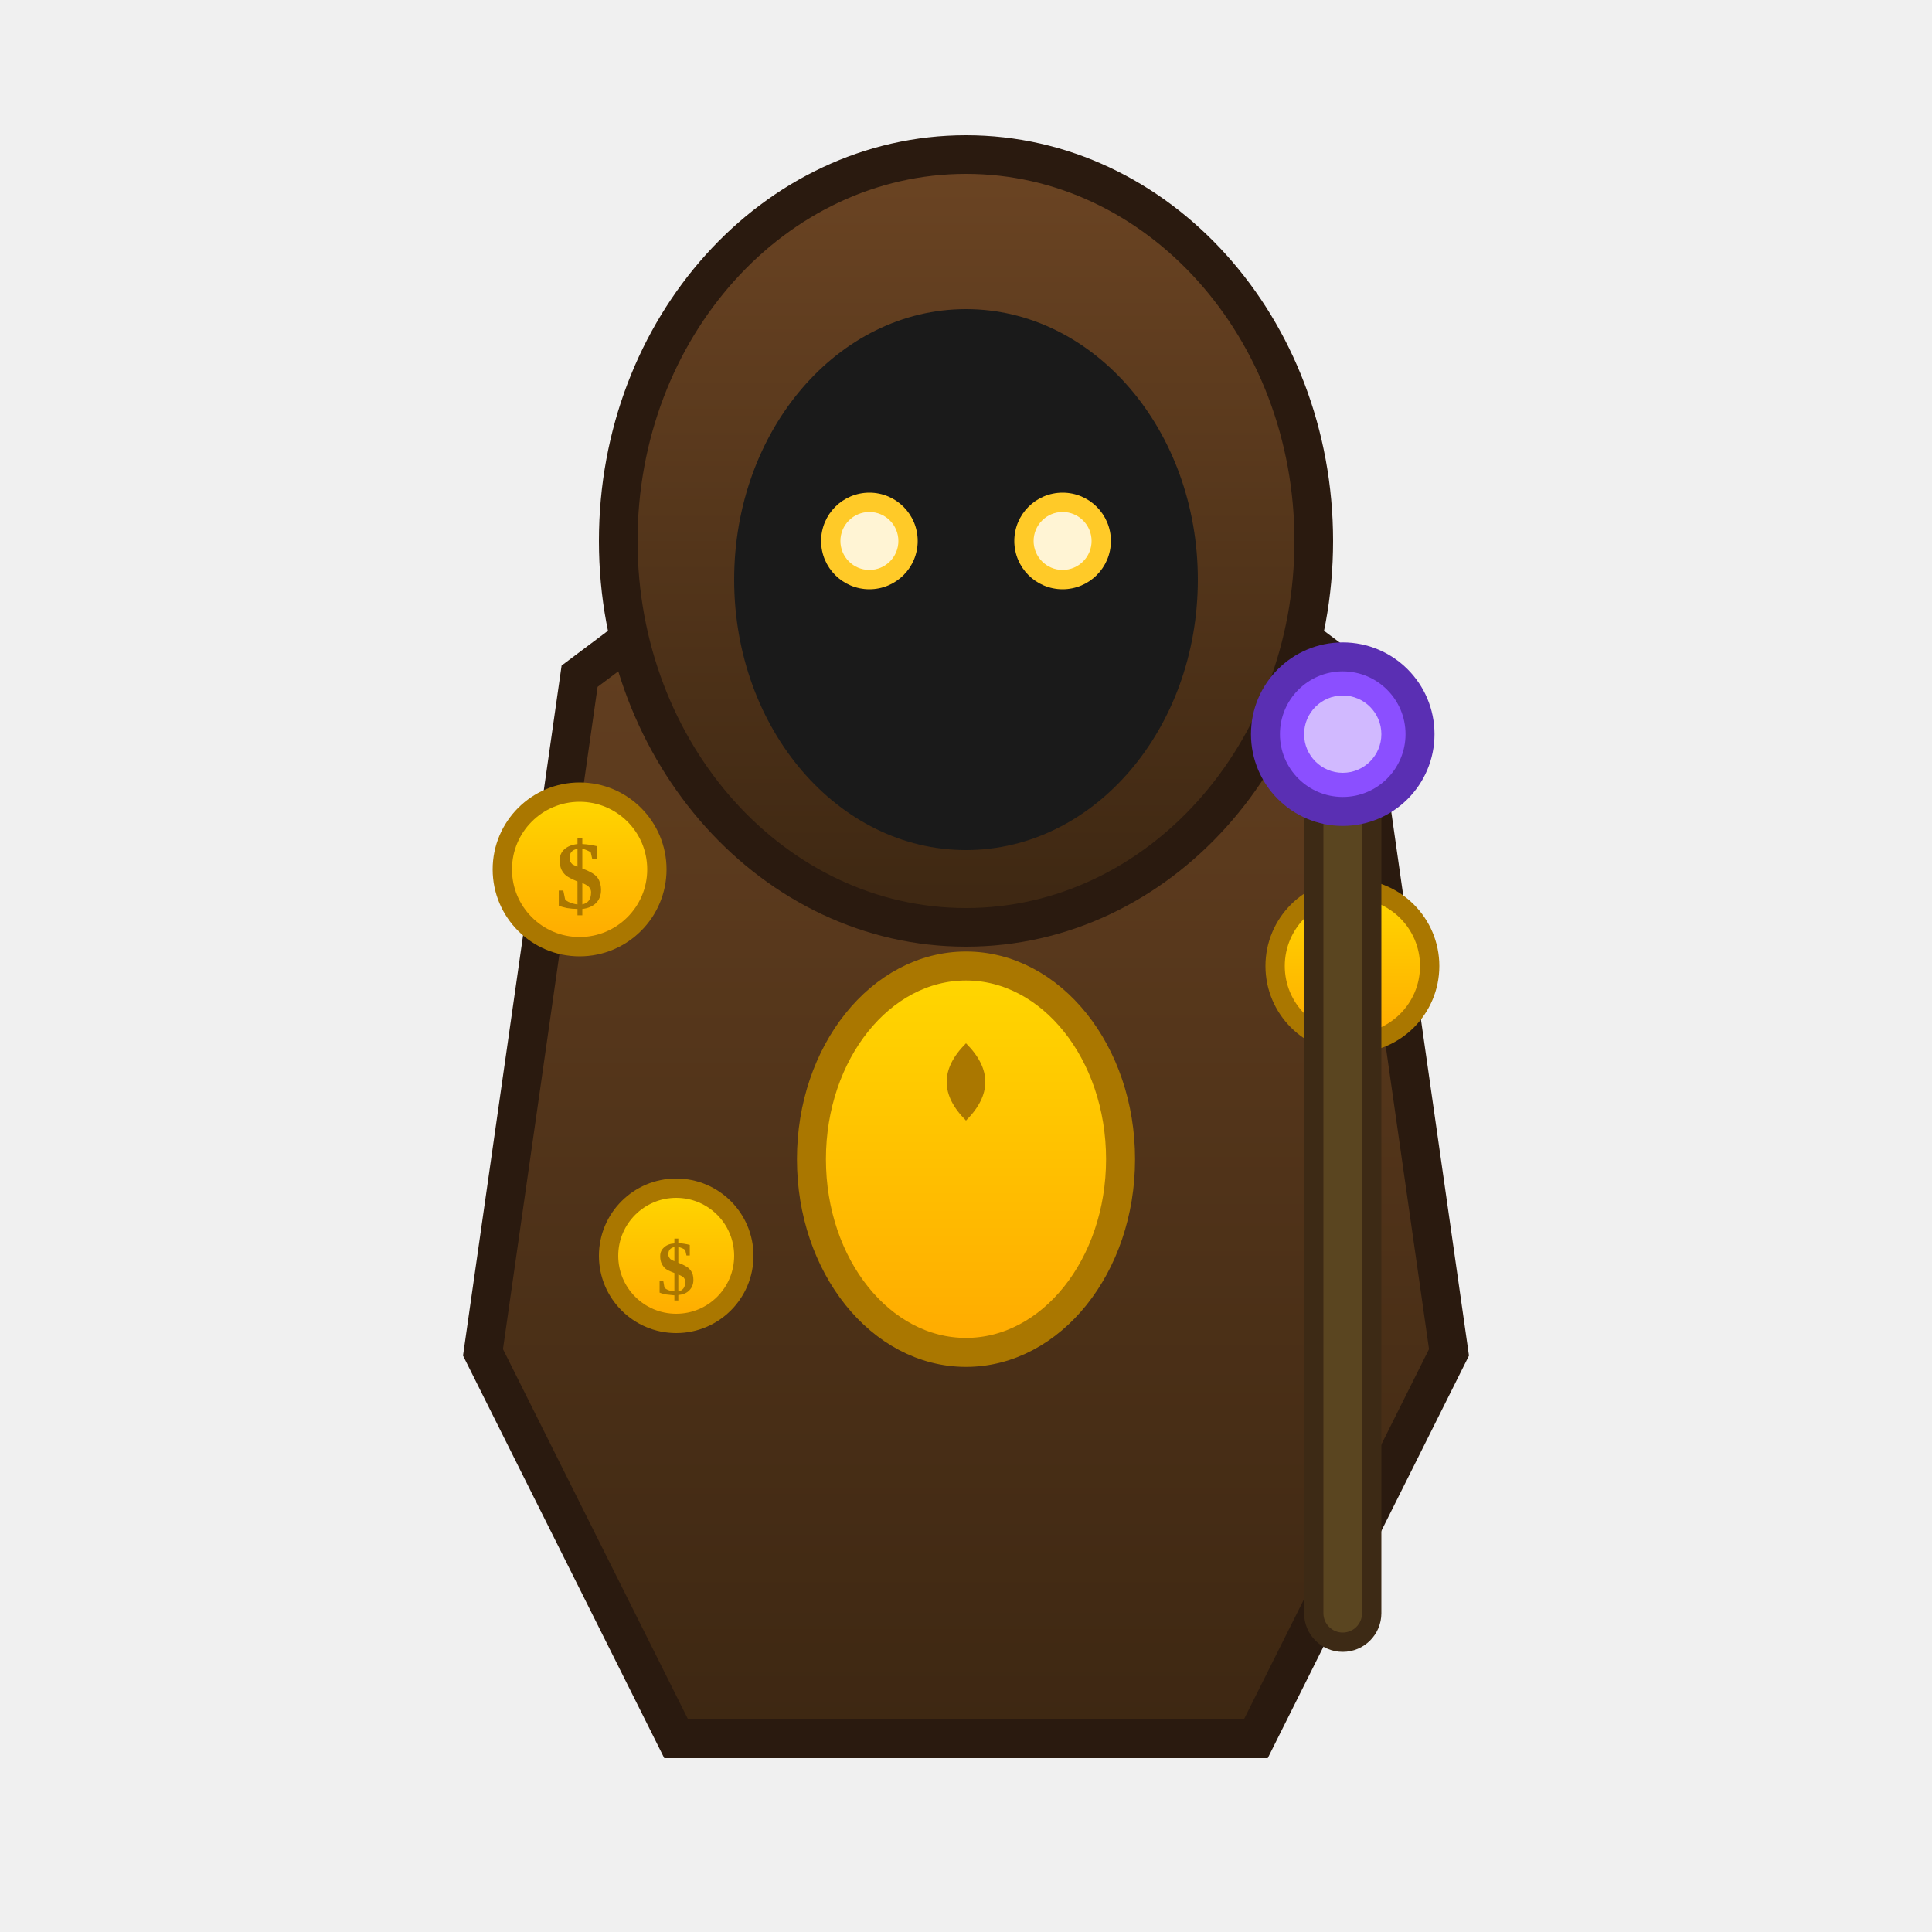
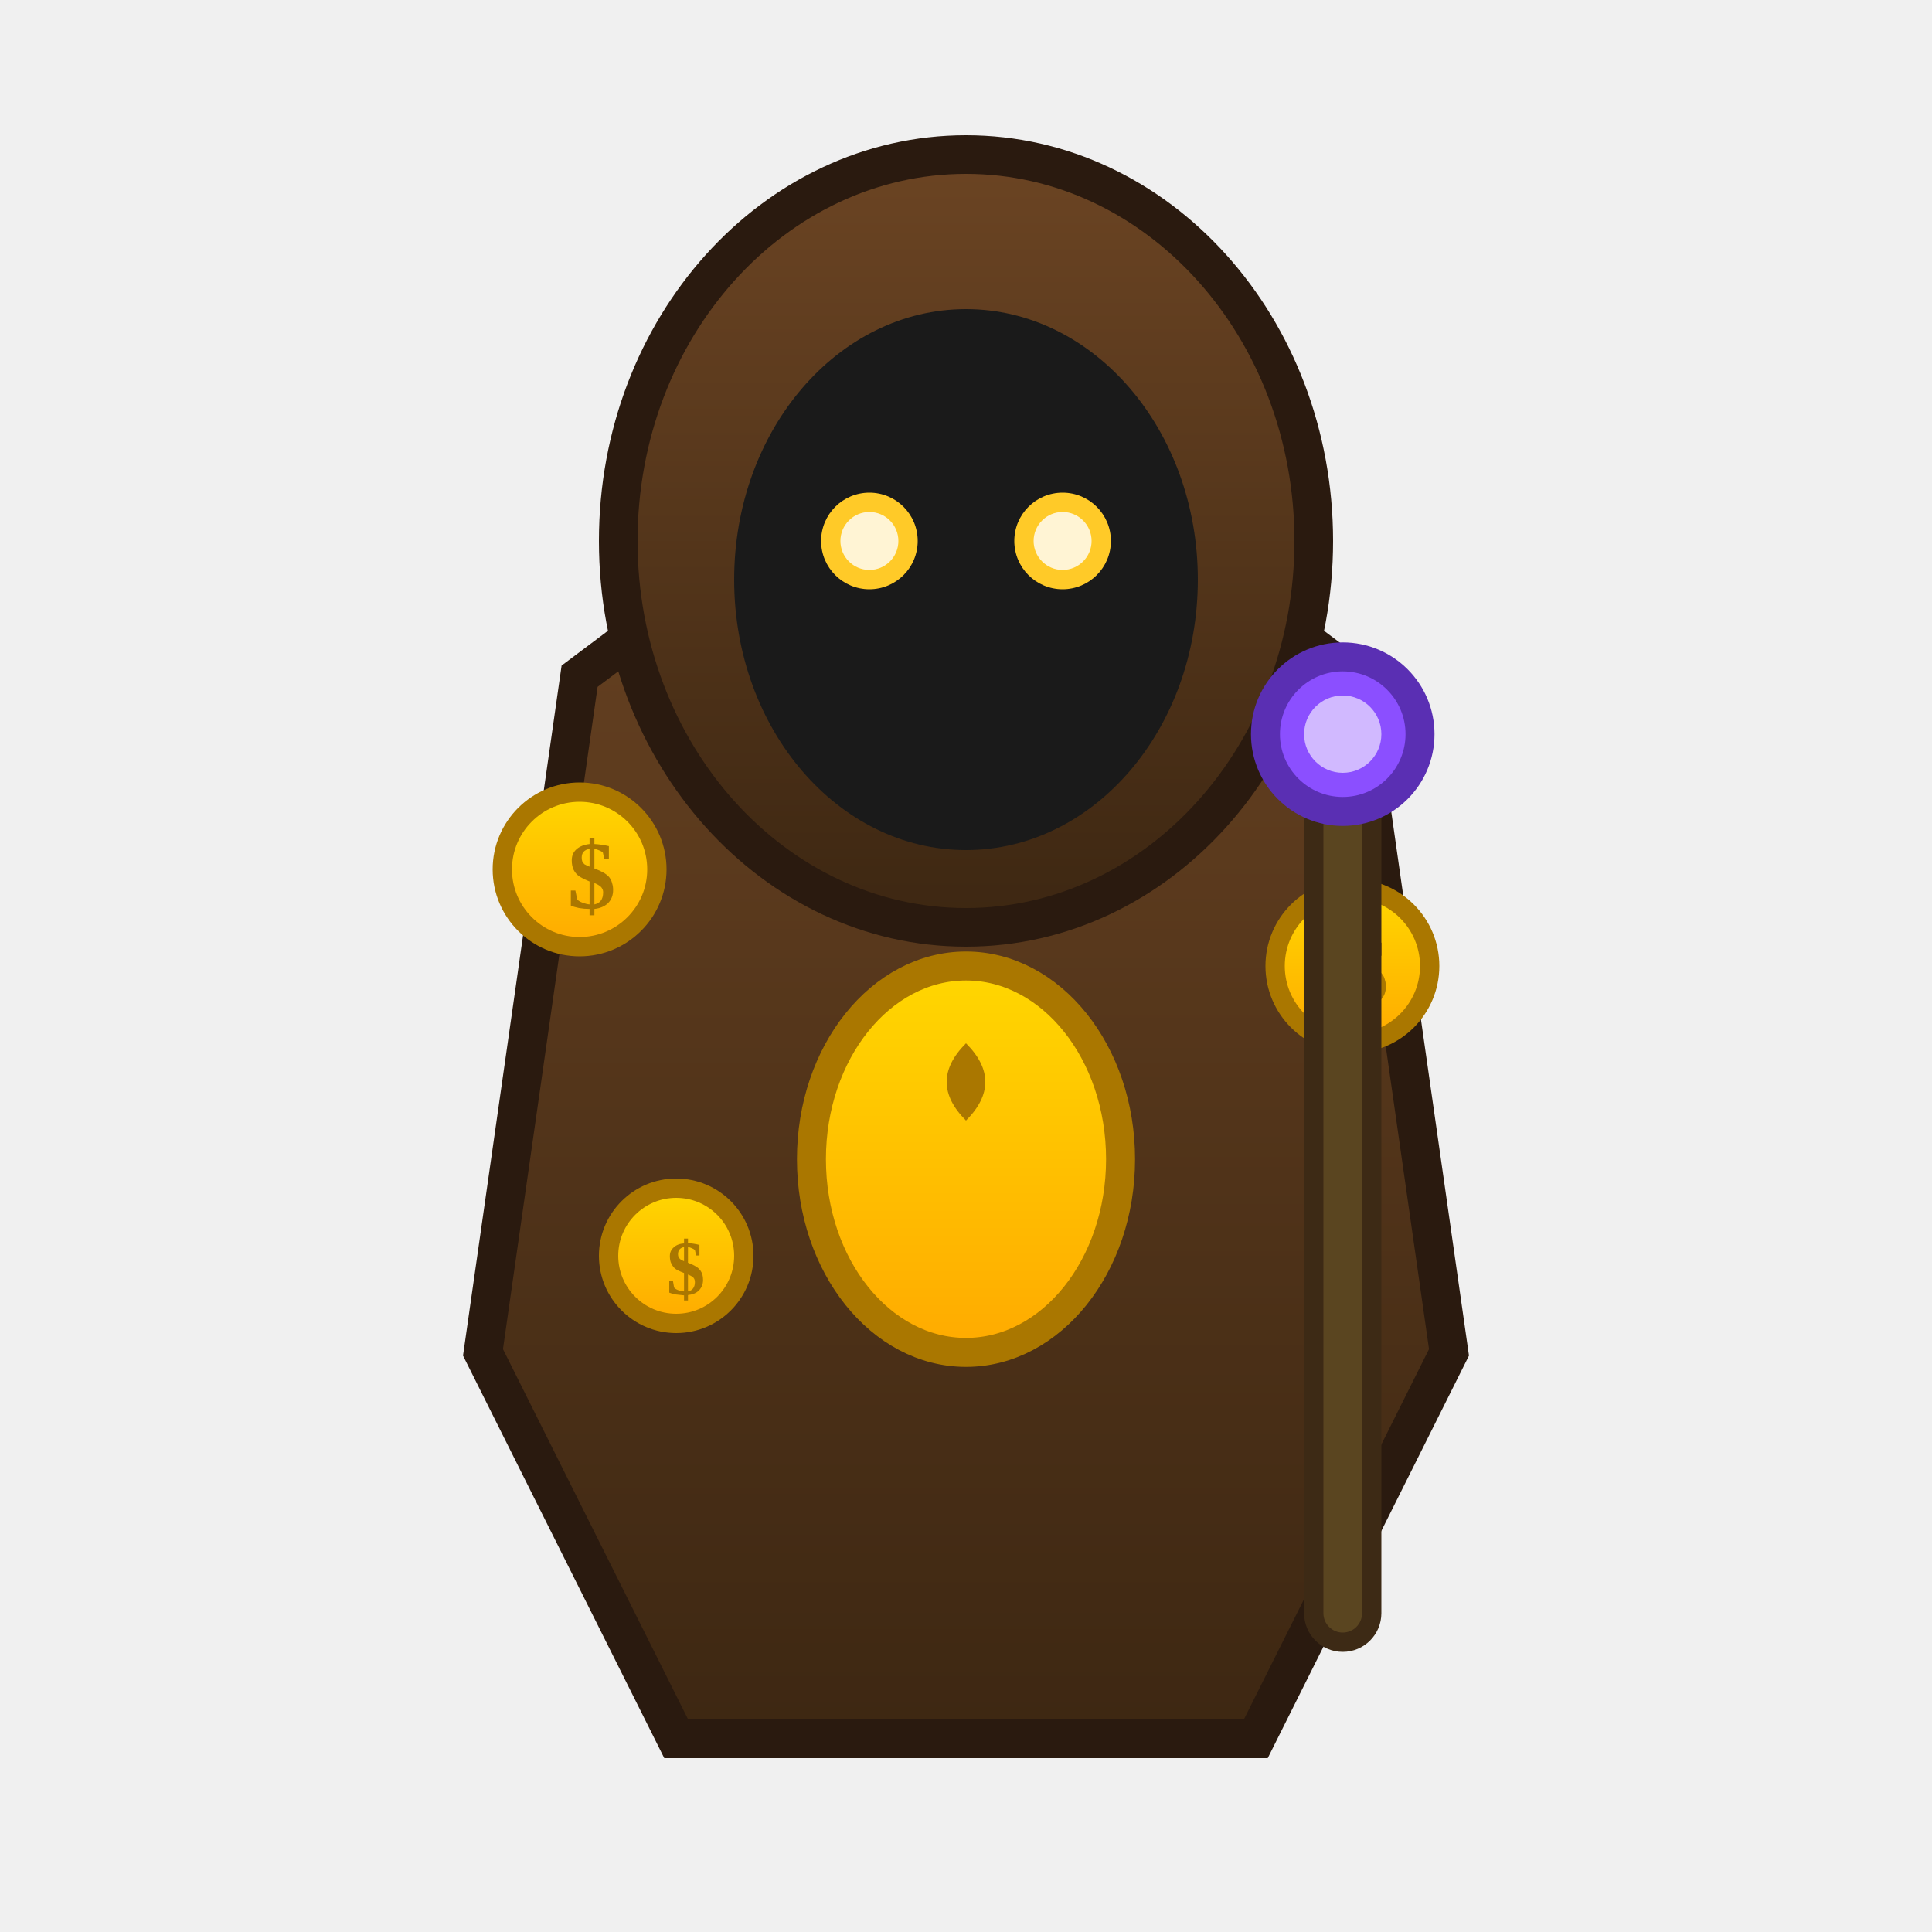
<svg xmlns="http://www.w3.org/2000/svg" viewBox="0 0 100 100">
  <defs>
    <linearGradient id="hoodGrad" x1="0%" y1="0%" x2="0%" y2="100%">
      <stop offset="0%" style="stop-color:#6b4423;stop-opacity:1" />
      <stop offset="100%" style="stop-color:#3d2712;stop-opacity:1" />
    </linearGradient>
    <linearGradient id="goldGrad" x1="0%" y1="0%" x2="0%" y2="100%">
      <stop offset="0%" style="stop-color:#ffd700;stop-opacity:1" />
      <stop offset="100%" style="stop-color:#ffaa00;stop-opacity:1" />
    </linearGradient>
  </defs>
  <path d="M50 20 L30 35 L25 70 L35 90 L65 90 L75 70 L70 35 Z" fill="url(#hoodGrad)" stroke="#2a1a0f" stroke-width="2" />
  <ellipse cx="50" cy="28" rx="18" ry="20" fill="url(#hoodGrad)" stroke="#2a1a0f" stroke-width="2" />
  <ellipse cx="50" cy="30" rx="12" ry="14" fill="#1a1a1a" />
-   <circle cx="45" cy="28" r="2.5" fill="#ffca28" />
-   <circle cx="55" cy="28" r="2.5" fill="#ffca28" />
-   <circle cx="45" cy="28" r="1.5" fill="#fff" opacity="0.8" />
-   <circle cx="55" cy="28" r="1.5" fill="#fff" opacity="0.8" />
+   <circle cx="45" cy="28" r="2.5" fill="#ffca28">
+     <animate attributeName="opacity" values="1;0.6;1" dur="3s" repeatCount="indefinite" />
+   </circle>
+   <circle cx="55" cy="28" r="2.5" fill="#ffca28">
+     <animate attributeName="opacity" values="1;0.6;1" dur="3s" repeatCount="indefinite" />
+   </circle>
+   <circle cx="45" cy="28" r="1.5" fill="#fff" opacity="0.8">
+     <animate attributeName="opacity" values="0.8;0.4;0.8" dur="3s" repeatCount="indefinite" />
+   </circle>
+   <circle cx="55" cy="28" r="1.5" fill="#fff" opacity="0.8">
+     <animate attributeName="opacity" values="0.8;0.4;0.8" dur="3s" repeatCount="indefinite" />
+   </circle>
  <ellipse cx="50" cy="60" rx="8" ry="10" fill="url(#goldGrad)" stroke="#aa7700" stroke-width="1.5" />
  <path d="M50 54 Q 48 56, 50 58 Q 52 56, 50 54" fill="#aa7700" />
-   <circle cx="30" cy="45" r="4" fill="url(#goldGrad)" stroke="#aa7700" stroke-width="1" />
-   <text x="30" y="47" font-size="5" fill="#aa7700" text-anchor="middle" font-weight="bold">$</text>
-   <circle cx="70" cy="50" r="4" fill="url(#goldGrad)" stroke="#aa7700" stroke-width="1" />
-   <text x="70" y="52" font-size="5" fill="#aa7700" text-anchor="middle" font-weight="bold">$</text>
-   <circle cx="35" cy="65" r="3.5" fill="url(#goldGrad)" stroke="#aa7700" stroke-width="1" />
-   <text x="35" y="67" font-size="4" fill="#aa7700" text-anchor="middle" font-weight="bold">$</text>
+   <circle cx="30" cy="45" r="4" fill="url(#goldGrad)" stroke="#aa7700" stroke-width="1">
+     <animate attributeName="cy" values="45;42;45" dur="2s" repeatCount="indefinite" />
+     <animate attributeName="opacity" values="1;0.8;1" dur="2s" repeatCount="indefinite" />
+   </circle>
+   <text x="30" y="47" font-size="5" fill="#aa7700" text-anchor="middle" font-weight="bold">
+     <animate attributeName="y" values="47;44;47" dur="2s" repeatCount="indefinite" />
+     $
+   </text>
+   <circle cx="70" cy="50" r="4" fill="url(#goldGrad)" stroke="#aa7700" stroke-width="1">
+     <animate attributeName="cy" values="50;47;50" dur="2.3s" repeatCount="indefinite" />
+     <animate attributeName="opacity" values="1;0.8;1" dur="2.3s" repeatCount="indefinite" />
+   </circle>
+   <text x="70" y="52" font-size="5" fill="#aa7700" text-anchor="middle" font-weight="bold">
+     <animate attributeName="y" values="52;49;52" dur="2.3s" repeatCount="indefinite" />
+     $
+   </text>
+   <circle cx="35" cy="65" r="3.5" fill="url(#goldGrad)" stroke="#aa7700" stroke-width="1">
+     <animate attributeName="cy" values="65;62;65" dur="1.8s" repeatCount="indefinite" />
+     <animate attributeName="opacity" values="1;0.8;1" dur="1.8s" repeatCount="indefinite" />
+   </circle>
+   <text x="35" y="67" font-size="4" fill="#aa7700" text-anchor="middle" font-weight="bold">
+     <animate attributeName="y" values="67;64;67" dur="1.8s" repeatCount="indefinite" />
+     $
+   </text>
  <rect x="68" y="40" width="3" height="45" rx="1.5" fill="#5a4520" stroke="#3d2a15" stroke-width="1" />
-   <circle cx="69.5" cy="38" r="4" fill="#8b4fff" stroke="#5a2fb3" stroke-width="1.5" />
-   <circle cx="69.5" cy="38" r="2" fill="#fff" opacity="0.6" />
+   <circle cx="69.5" cy="38" r="4" fill="#8b4fff" stroke="#5a2fb3" stroke-width="1.5">
+     <animate attributeName="r" values="4;4.5;4" dur="2s" repeatCount="indefinite" />
+   </circle>
+   <circle cx="69.5" cy="38" r="2" fill="#fff" opacity="0.6">
+     <animate attributeName="opacity" values="0.6;0.9;0.6" dur="2s" repeatCount="indefinite" />
+     <animate attributeName="r" values="2;2.5;2" dur="2s" repeatCount="indefinite" />
+   </circle>
</svg>
